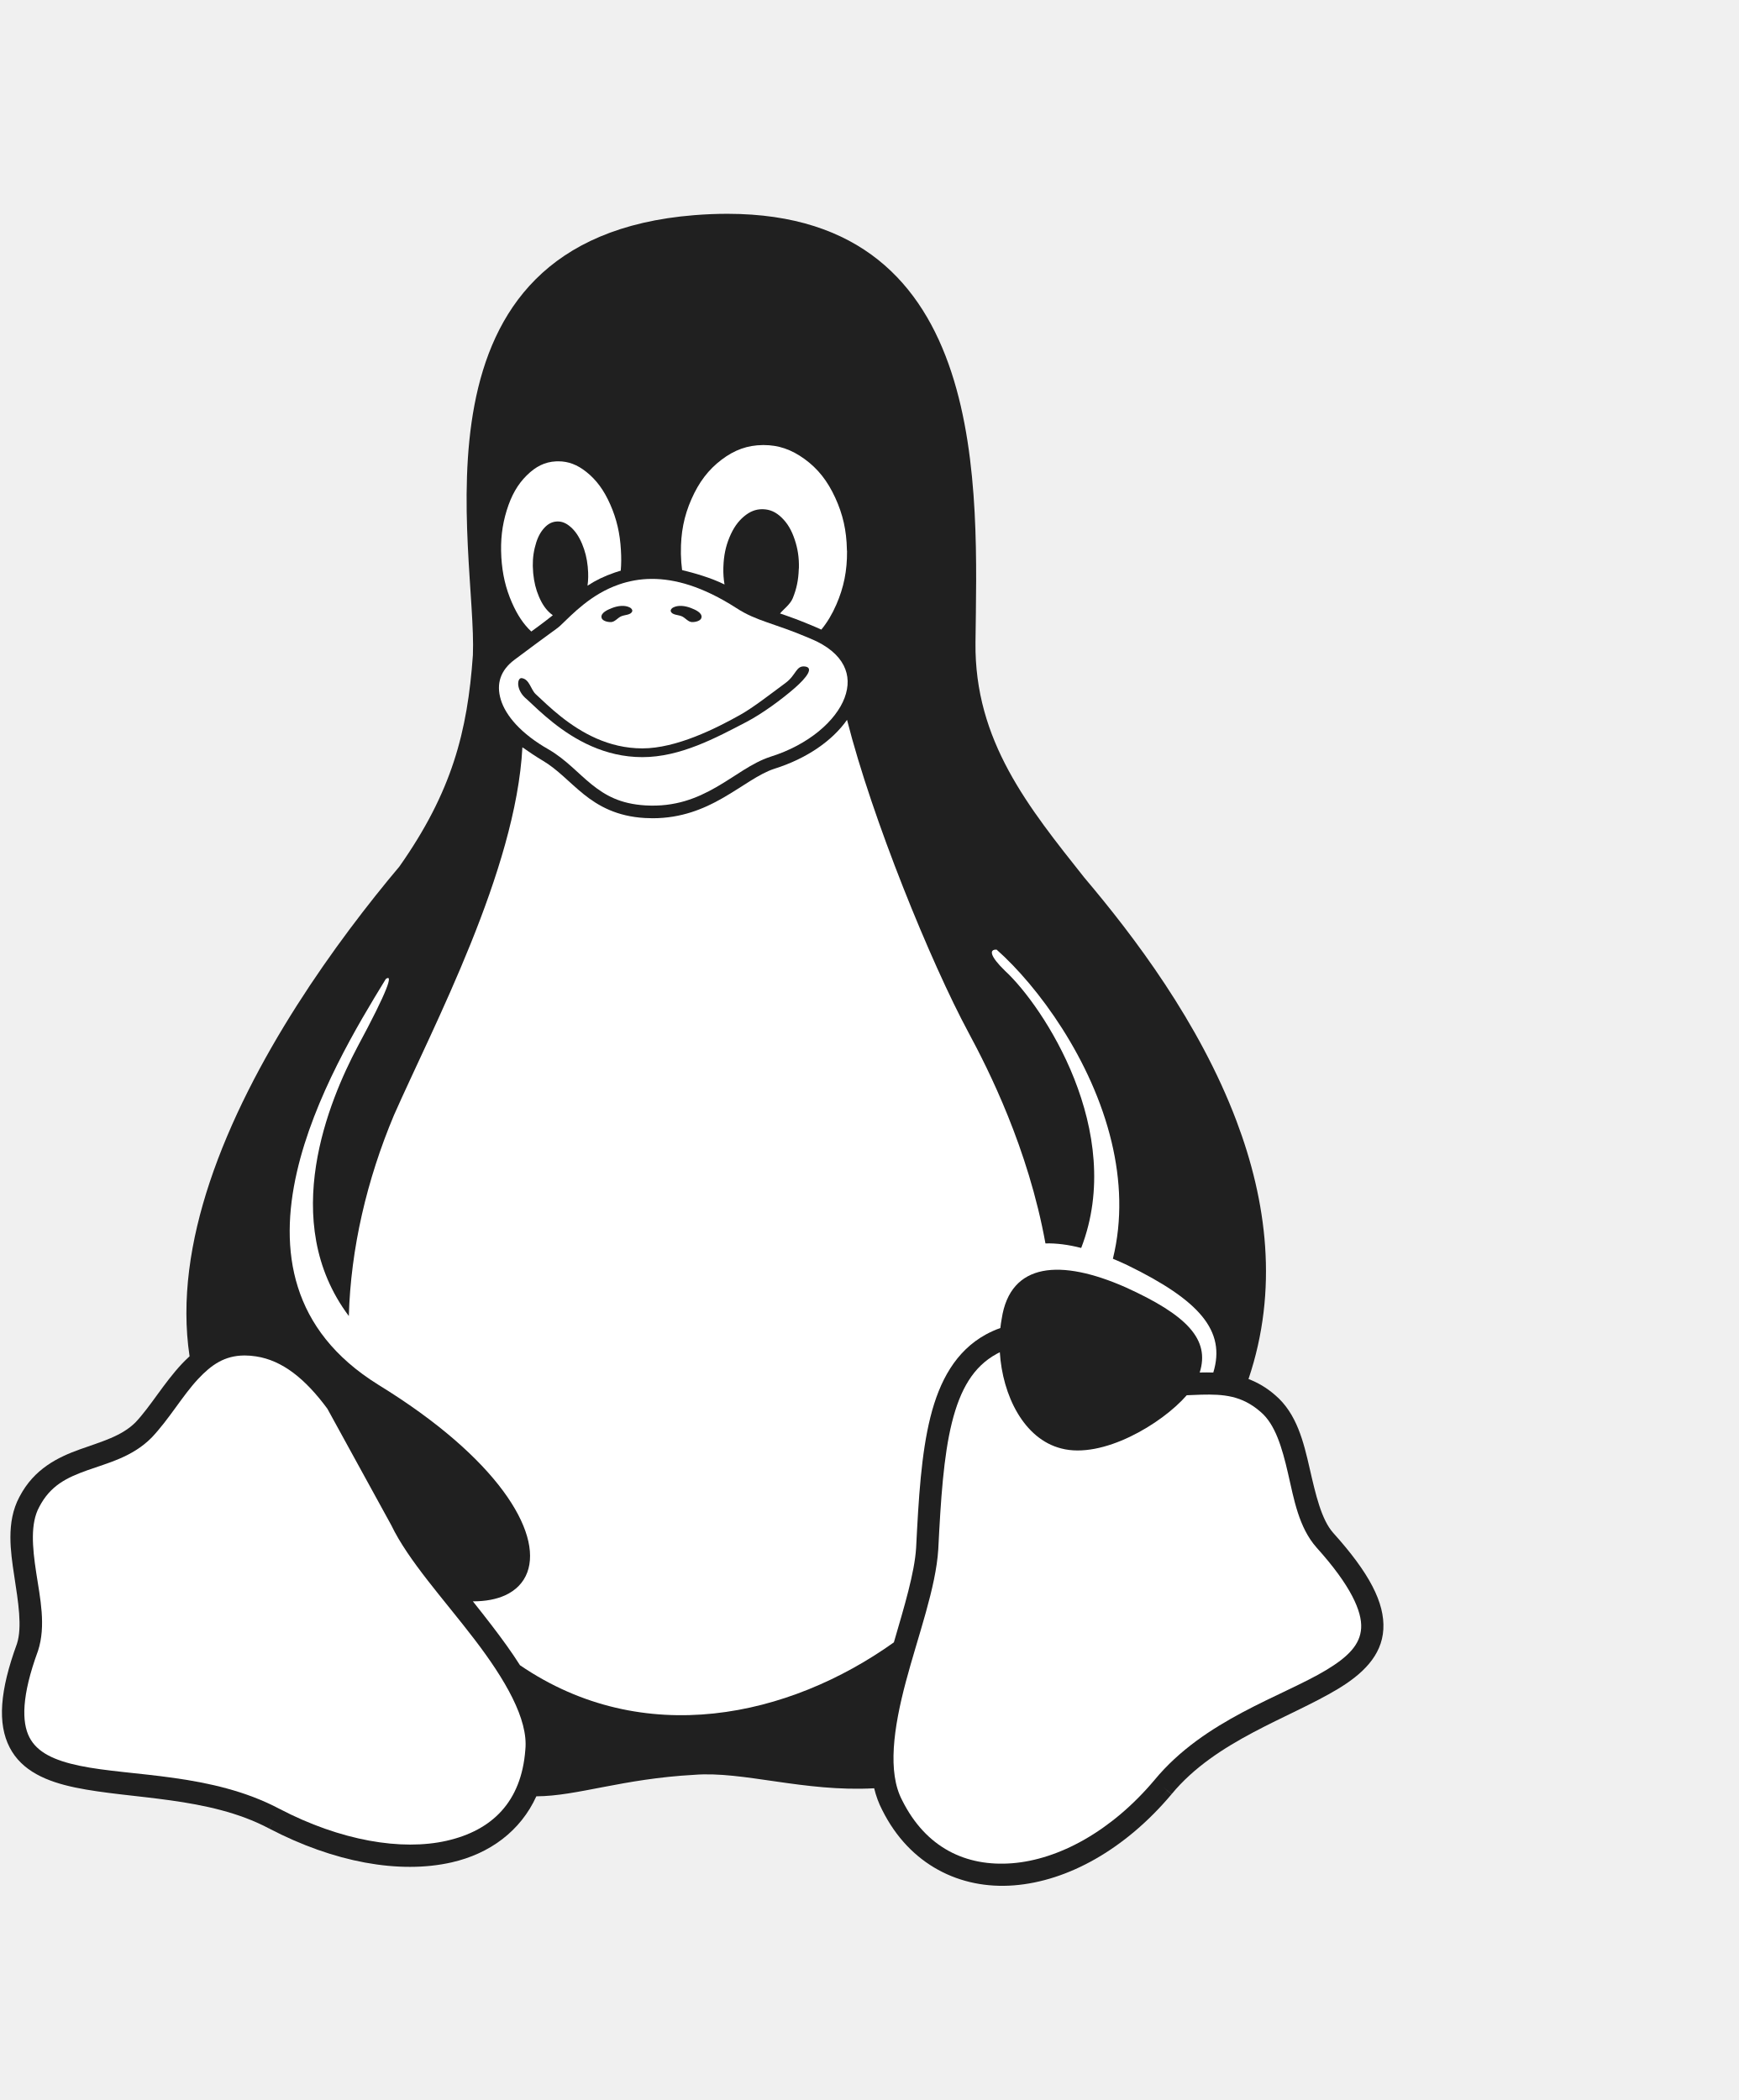
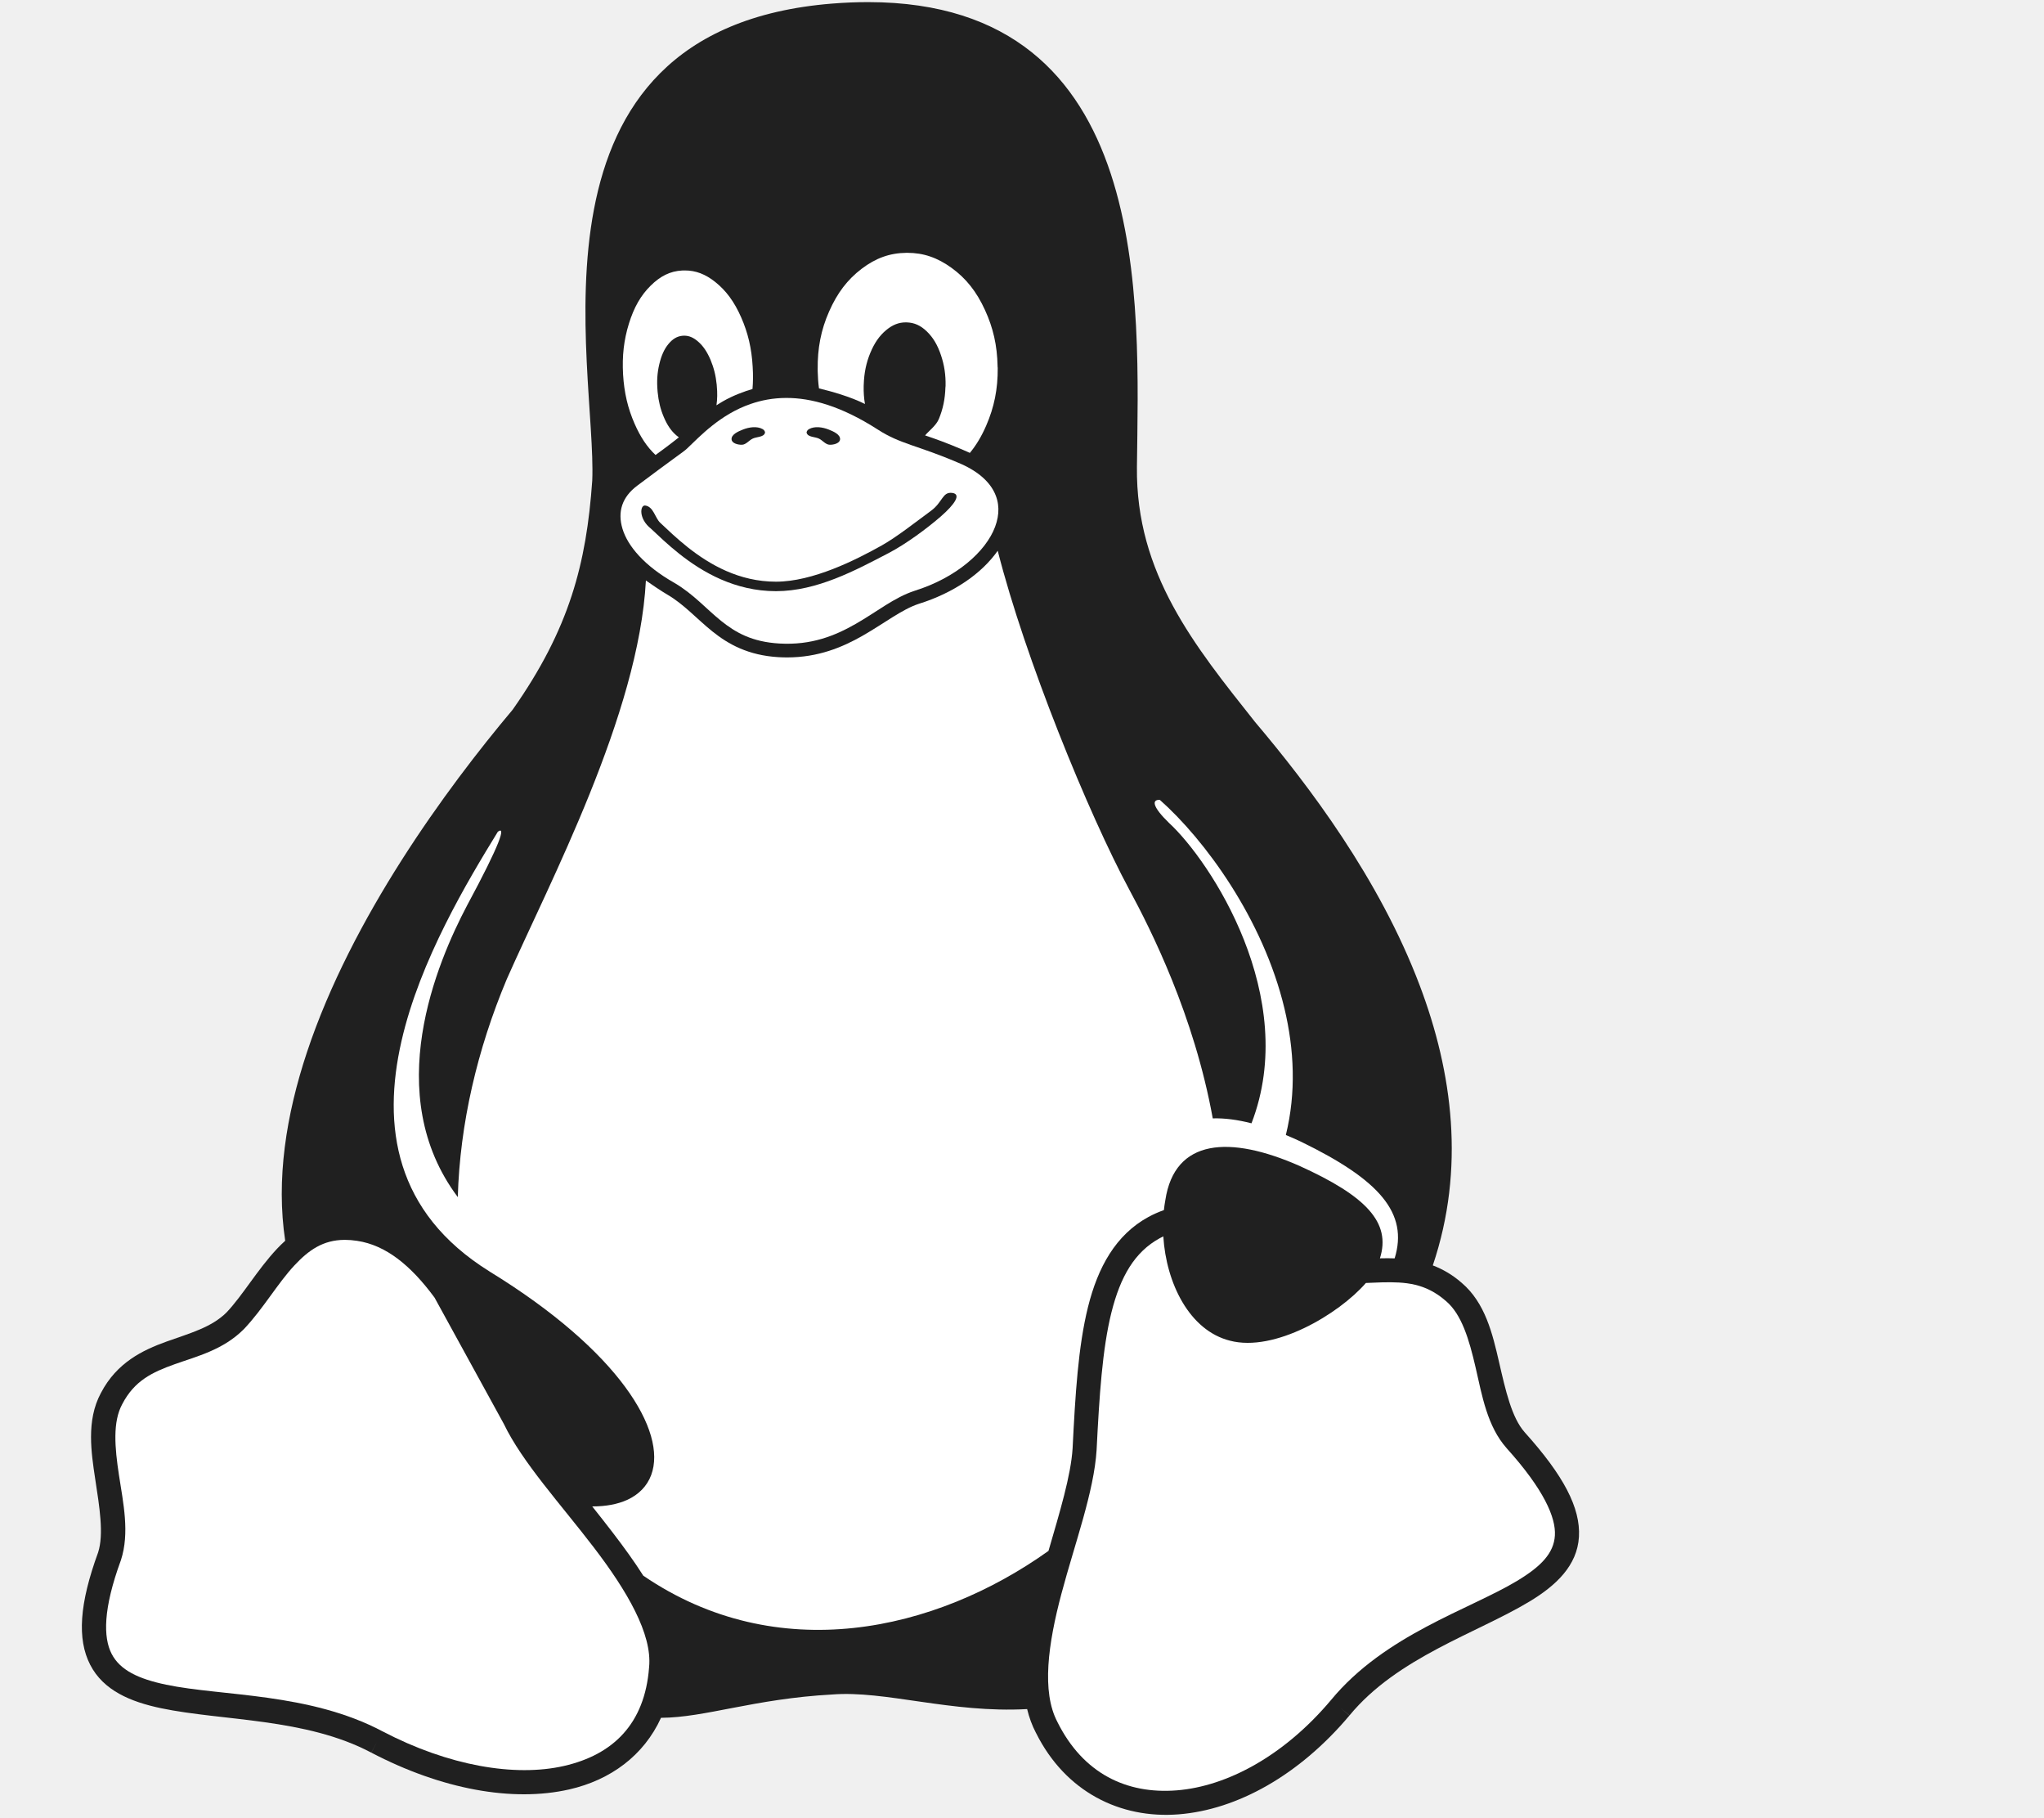
- <svg xmlns="http://www.w3.org/2000/svg" version="1.1" id="Calque_1" x="0px" y="0px" width="13.247" height="16" viewBox="0 0 892 860" enable-background="new 0 0 712 860" xml:space="preserve">
+ <svg xmlns="http://www.w3.org/2000/svg" version="1.1" id="Calque_1" x="0px" y="0px" width="18" height="16" viewBox="0 0 892 860" enable-background="new 0 0 712 860" xml:space="preserve">
  <defs id="defs21">
    <linearGradient id="linearGradient28799-5-5">
      <stop id="stop28801-1-9" offset="0" style="stop-color:#fefefc;stop-opacity:1;" />
      <stop style="stop-color:#fefefc;stop-opacity:1" offset="0.757" id="stop28807-2-6" />
      <stop id="stop28803-6-3" offset="1" style="stop-color:#d4d4d4;stop-opacity:1" />
    </linearGradient>
    <linearGradient id="linearGradient28853-5">
      <stop id="stop28855-3" offset="0" style="stop-color:#020204;stop-opacity:1" />
      <stop style="stop-color:#020204;stop-opacity:1" offset="0.734" id="stop28865-0" />
      <stop id="stop28857-9" offset="1" style="stop-color:#5c5c5c;stop-opacity:1;" />
    </linearGradient>
    <linearGradient id="linearGradient28935-8">
      <stop id="stop28937-7" offset="0" style="stop-color:#949494;stop-opacity:0.392;" />
      <stop style="stop-color:#949494;stop-opacity:1;" offset="0.5" id="stop28943-3" />
      <stop id="stop28939-8" offset="1" style="stop-color:#949494;stop-opacity:0.392;" />
    </linearGradient>
    <linearGradient id="linearGradient28976-3">
      <stop id="stop28978-7" offset="0" style="stop-color:#747474;stop-opacity:1" />
      <stop style="stop-color:#8c8c8c;stop-opacity:1;" offset="0.125" id="stop29259-5" />
      <stop style="stop-color:#a4a4a4;stop-opacity:1;" offset="0.25" id="stop29257-0" />
      <stop style="stop-color:#d4d4d4;stop-opacity:1" offset="0.5" id="stop28984-4" />
      <stop id="stop28986-0" offset="0.619" style="stop-color:#d4d4d4;stop-opacity:1" />
      <stop id="stop28980-2" offset="1" style="stop-color:#7c7c7c;stop-opacity:1" />
    </linearGradient>
    <clipPath id="clipPath29028-5" clipPathUnits="userSpaceOnUse">
      <path id="path29030-7" d="m 85.75,122.362 c -2.78,1.91 -5.111,4.575 -6.25,7.75 -1.436,4.002 -0.886,8.481 0.5,12.5 1.419,4.117 3.794,8.041 7.379,10.512 1.793,1.236 3.868,2.083 6.03,2.339 2.162,0.256 4.409,-0.095 6.34,-1.101 2.353,-1.226 4.148,-3.373 5.262,-5.781 1.114,-2.408 1.589,-5.07 1.738,-7.719 0.19,-3.375 -0.14,-6.806 -1.25,-10 -1.205,-3.469 -3.39,-6.671 -6.473,-8.667 -1.541,-0.998 -3.292,-1.684 -5.111,-1.935 -1.819,-0.252 -3.705,-0.063 -5.416,0.602 -0.975,0.379 -1.887,0.907 -2.75,1.5" style="fill:url(#radialGradient29032);fill-opacity:1;stroke:none" />
    </clipPath>
    <linearGradient id="linearGradient29336-6">
      <stop id="stop29338-1" offset="0" style="stop-color:#646464;stop-opacity:0" />
      <stop style="stop-color:#646464;stop-opacity:0.583" offset="0.306" id="stop29344-7" />
      <stop id="stop29354-5" offset="0.47" style="stop-color:#646464;stop-opacity:1" />
      <stop style="stop-color:#646464;stop-opacity:0.257" offset="0.728" id="stop29356-3" />
      <stop id="stop29340-6" offset="1" style="stop-color:#646464;stop-opacity:0;" />
    </linearGradient>
    <linearGradient id="linearGradient29477-3">
      <stop id="stop29479-5" offset="0" style="stop-color:#757574;stop-opacity:0" />
      <stop style="stop-color:#757574;stop-opacity:1;" offset="0.263" id="stop29487-5" />
      <stop style="stop-color:#757574;stop-opacity:1;" offset="0.5" id="stop29485-0" />
      <stop id="stop29481-3" offset="1" style="stop-color:#757574;stop-opacity:0" />
    </linearGradient>
    <linearGradient id="linearGradient28469-0">
      <stop style="stop-color:#d2940a;stop-opacity:1" offset="0" id="stop28479-4" />
      <stop style="stop-color:#d89c08;stop-opacity:1" offset="0.751" id="stop28477-2" />
      <stop id="stop28485-7" offset="0.866" style="stop-color:#b67e07;stop-opacity:1;" />
      <stop id="stop28473-1" offset="1" style="stop-color:#946106;stop-opacity:1" />
    </linearGradient>
    <linearGradient id="linearGradient28275-8">
      <stop id="stop28277-1" offset="0" style="stop-color:#ad780a;stop-opacity:1" />
      <stop style="stop-color:#d89e08;stop-opacity:1" offset="0.12" id="stop28291-9" />
      <stop style="stop-color:#edb80b;stop-opacity:1" offset="0.255" id="stop28289-6" />
      <stop style="stop-color:#ebc80d;stop-opacity:1" offset="0.392" id="stop28287-6" />
      <stop style="stop-color:#f5d838;stop-opacity:1" offset="0.527" id="stop28285-7" />
      <stop style="stop-color:#f6d811;stop-opacity:1" offset="0.769" id="stop28283-7" />
      <stop id="stop28279-5" offset="1" style="stop-color:#f5cd31;stop-opacity:1" />
    </linearGradient>
    <linearGradient id="linearGradient29529-6">
      <stop id="stop29531-0" offset="0" style="stop-color:#3a2903;stop-opacity:1;" />
      <stop style="stop-color:#735208;stop-opacity:1" offset="0.555" id="stop29539-7" />
      <stop id="stop29533-8" offset="1" style="stop-color:#ac8c04;stop-opacity:1" />
    </linearGradient>
    <clipPath id="clipPath29644-8" clipPathUnits="userSpaceOnUse">
      <path id="path29646-8" d="m 54.232,122.362 c -1.781,0.097 -3.485,0.919 -4.788,2.137 -1.303,1.218 -2.221,2.812 -2.786,4.504 -1.13,3.384 -0.875,7.052 -0.619,10.61 0.233,3.222 0.47,6.505 1.677,9.502 0.603,1.498 1.45,2.91 2.58,4.064 1.13,1.154 2.552,2.042 4.118,2.434 1.469,0.368 3.038,0.292 4.483,-0.162 1.445,-0.454 2.764,-1.279 3.846,-2.338 1.579,-1.545 2.643,-3.566 3.253,-5.689 0.61,-2.123 0.784,-4.352 0.752,-6.561 -0.04,-2.764 -0.401,-5.539 -1.266,-8.164 -0.865,-2.626 -2.246,-5.103 -4.173,-7.086 -0.933,-0.96 -1.998,-1.805 -3.199,-2.397 -1.201,-0.592 -2.543,-0.925 -3.88,-0.853" style="fill:url(#radialGradient29648);fill-opacity:1;stroke:none" />
    </clipPath>
    <clipPath clipPathUnits="userSpaceOnUse" id="clipPath14656-7">
      <path d="m 304.847,225.45 c 6.016,4.923 9.777,12.317 10.943,20.003 1.825,12.031 -2.346,24.075 -6.446,35.533 -0.817,2.285 -1.64,4.59 -1.965,6.995 -0.325,2.405 -0.119,4.948 1.029,7.086 1.303,2.425 3.732,4.125 6.367,4.923 2.589,0.784 5.394,0.761 8.015,0.092 2.621,-0.669 5.061,-1.968 7.187,-3.64 5.48,-4.31 8.758,-10.986 10.01,-17.844 1.252,-6.858 0.639,-13.929 -0.551,-20.798 -1.623,-9.369 -4.309,-18.54 -7.74,-27.408 -2.518,-6.507 -5.468,-12.911 -9.618,-18.52 -4.046,-5.469 -9.162,-10.09 -13.103,-15.635 -2.732,-3.844 -4.9,-8.131 -8.192,-11.508 -1.646,-1.689 -3.577,-3.135 -5.77,-4.001 -2.193,-0.866 -4.664,-1.124 -6.933,-0.482 -1.505,0.426 -2.892,1.237 -4.038,2.301 -1.146,1.064 -2.053,2.376 -2.693,3.803 -1.28,2.853 -1.477,6.112 -0.965,9.198 0.661,3.983 2.444,7.693 4.466,11.189 2.274,3.932 4.918,7.719 8.384,10.654 3.599,3.047 7.962,5.074 11.611,8.06" id="path14658-9" style="fill:none;stroke:#c17d11;stroke-width:1px;stroke-linecap:butt;stroke-linejoin:miter;stroke-opacity:1" />
    </clipPath>
    <clipPath clipPathUnits="userSpaceOnUse" id="clipPath14489-3">
      <path style="fill:url(#linearGradient14493);fill-opacity:1;stroke:none" d="m 516.006,331.876 c -0.671,1.719 -1.627,3.327 -2.816,4.738 -2.624,3.115 -6.268,5.17 -9.896,7.02 -6.189,3.154 -12.602,5.922 -18.42,9.717 -3.898,2.542 -7.496,5.527 -10.86,8.742 -2.877,2.75 -5.606,5.687 -8.832,8.018 -3.256,2.351 -7.019,4.054 -10.991,4.65 -4.83,0.725 -9.821,-0.213 -14.299,-2.164 -3.138,-1.367 -6.156,-3.323 -7.963,-6.229 -1.814,-2.918 -2.228,-6.488 -2.233,-9.924 -0.008,-6.077 1.118,-12.09 2.178,-18.073 0.881,-4.972 1.719,-9.955 2.26,-14.975 0.983,-9.131 0.976,-18.353 0.32,-27.513 -0.11,-1.534 -0.238,-3.083 -0.008,-4.604 0.229,-1.521 0.855,-3.037 2.021,-4.04 1.077,-0.927 2.521,-1.336 3.939,-1.415 1.419,-0.079 2.834,0.147 4.24,0.352 3.313,0.484 6.652,0.865 9.889,1.717 2.043,0.537 4.033,1.259 6.072,1.811 3.403,0.92 6.966,1.361 10.467,0.952 3.769,-0.441 7.43,-1.857 11.224,-1.765 1.557,0.038 3.102,0.332 4.586,0.8 1.515,0.478 3.009,1.162 4.123,2.295 0.846,0.861 1.436,1.945 1.879,3.069 0.66,1.674 1.015,3.457 1.167,5.249 0.135,1.588 0.113,3.194 0.414,4.759 0.495,2.575 1.847,4.923 3.528,6.935 1.681,2.012 3.69,3.72 5.696,5.408 1.999,1.681 4.011,3.355 6.167,4.828 1.012,0.692 2.056,1.339 3.017,2.101 0.961,0.761 1.845,1.647 2.445,2.715 0.815,1.449 1.064,3.208 0.683,4.826 l 2e-5,0" id="path14491-6" />
    </clipPath>
    <clipPath clipPathUnits="userSpaceOnUse" id="clipPath14481-1">
      <path style="fill:url(#linearGradient14485);fill-opacity:1;stroke:none" d="m 516.006,331.876 c -0.671,1.719 -1.627,3.327 -2.816,4.738 -2.624,3.115 -6.268,5.17 -9.896,7.02 -6.189,3.154 -12.602,5.922 -18.42,9.717 -3.898,2.542 -7.496,5.527 -10.86,8.742 -2.877,2.75 -5.606,5.687 -8.832,8.018 -3.256,2.351 -7.019,4.054 -10.991,4.65 -4.83,0.725 -9.821,-0.213 -14.299,-2.164 -3.138,-1.367 -6.156,-3.323 -7.963,-6.229 -1.814,-2.918 -2.228,-6.488 -2.233,-9.924 -0.008,-6.077 1.118,-12.09 2.178,-18.073 0.881,-4.972 1.719,-9.955 2.26,-14.975 0.983,-9.131 0.976,-18.353 0.32,-27.513 -0.11,-1.534 -0.238,-3.083 -0.008,-4.604 0.229,-1.521 0.855,-3.037 2.021,-4.04 1.077,-0.927 2.521,-1.336 3.939,-1.415 1.419,-0.079 2.834,0.147 4.24,0.352 3.313,0.484 6.652,0.865 9.889,1.717 2.043,0.537 4.033,1.259 6.072,1.811 3.403,0.92 6.966,1.361 10.467,0.952 3.769,-0.441 7.43,-1.857 11.224,-1.765 1.557,0.038 3.102,0.332 4.586,0.8 1.515,0.478 3.009,1.162 4.123,2.295 0.846,0.861 1.436,1.945 1.879,3.069 0.66,1.674 1.015,3.457 1.167,5.249 0.135,1.588 0.113,3.194 0.414,4.759 0.495,2.575 1.847,4.923 3.528,6.935 1.681,2.012 3.69,3.72 5.696,5.408 1.999,1.681 4.011,3.355 6.167,4.828 1.012,0.692 2.056,1.339 3.017,2.101 0.961,0.761 1.845,1.647 2.445,2.715 0.815,1.449 1.064,3.208 0.683,4.826 l 2e-5,0" id="path14483-3" />
    </clipPath>
    <clipPath clipPathUnits="userSpaceOnUse" id="clipPath14473-5">
      <path style="fill:url(#linearGradient14477);fill-opacity:1;stroke:none" d="m 511.827,331.9 c -0.606,1.404 -1.442,2.708 -2.464,3.845 -2.325,2.588 -5.507,4.222 -8.659,5.697 -5.42,2.535 -11.001,4.779 -16.116,7.885 -3.383,2.054 -6.537,4.472 -9.502,7.094 -2.525,2.233 -4.93,4.627 -7.728,6.506 -2.883,1.936 -6.175,3.299 -9.616,3.774 -4.218,0.582 -8.553,-0.183 -12.51,-1.756 -2.709,-1.077 -5.366,-2.619 -6.967,-5.055 -1.538,-2.341 -1.933,-5.252 -1.953,-8.053 -0.035,-4.939 0.965,-9.818 1.906,-14.666 0.782,-4.03 1.527,-8.072 1.977,-12.152 0.818,-7.406 0.661,-14.885 0.28,-22.327 -0.064,-1.249 -0.134,-2.51 0.079,-3.743 0.213,-1.233 0.736,-2.452 1.682,-3.271 0.939,-0.814 2.21,-1.159 3.451,-1.212 1.242,-0.052 2.476,0.164 3.705,0.349 2.89,0.436 5.811,0.709 8.652,1.393 1.787,0.43 3.531,1.02 5.313,1.469 2.986,0.753 6.096,1.107 9.158,0.772 3.294,-0.36 6.507,-1.51 9.82,-1.432 1.358,0.032 2.708,0.271 4.013,0.649 1.313,0.38 2.617,0.92 3.607,1.862 0.725,0.691 1.25,1.569 1.644,2.49 0.576,1.348 0.886,2.8 1.021,4.26 0.119,1.289 0.105,2.594 0.363,3.862 0.437,2.149 1.64,4.081 3.115,5.704 1.475,1.622 3.224,2.968 4.956,4.312 1.756,1.364 3.51,2.74 5.396,3.918 0.882,0.551 1.793,1.059 2.635,1.671 0.841,0.612 1.619,1.339 2.145,2.237 0.684,1.167 0.902,2.599 0.598,3.917 l 2e-5,0" id="path14475-9" />
    </clipPath>
    <linearGradient id="linearGradient14518-6">
      <stop id="stop14540-0" offset="0" style="stop-color:#110800;stop-opacity:1;" />
      <stop style="stop-color:#a65a00;stop-opacity:0.8;" offset="0.591" id="stop14542-5" />
      <stop style="stop-color:#ff921e;stop-opacity:0;" offset="1" id="stop14522-4" />
    </linearGradient>
    <clipPath clipPathUnits="userSpaceOnUse" id="clipPath14822-9">
      <path d="m 386.188,285.328 c -0.405,-1.104 -1.118,-2.082 -1.991,-2.87 -0.872,-0.788 -1.9,-1.392 -2.983,-1.852 -2.165,-0.919 -4.521,-1.261 -6.832,-1.696 -2.179,-0.409 -4.342,-0.906 -6.528,-1.277 -2.271,-0.386 -4.618,-0.632 -6.865,-0.125 -1.966,0.443 -3.784,1.459 -5.272,2.819 -1.487,1.36 -2.649,3.056 -3.485,4.89 -1.472,3.23 -1.935,6.865 -1.654,10.403 0.209,2.633 0.875,5.346 2.609,7.339 1.401,1.611 3.387,2.615 5.434,3.221 3.525,1.043 7.367,0.988 10.86,-0.155 5.767,-1.931 10.876,-5.774 14.33,-10.779 1.139,-1.65 2.112,-3.448 2.553,-5.403 0.336,-1.49 0.348,-3.081 -0.178,-4.515" id="path14824-1" style="fill:none;stroke:#ce5c00;stroke-width:1px;stroke-linecap:butt;stroke-linejoin:miter;stroke-opacity:1" />
    </clipPath>
    <clipPath clipPathUnits="userSpaceOnUse" id="clipPath14822-2-4">
      <path d="m 386.188,285.328 c -0.405,-1.104 -1.118,-2.082 -1.991,-2.87 -0.872,-0.788 -1.9,-1.392 -2.983,-1.852 -2.165,-0.919 -4.521,-1.261 -6.832,-1.696 -2.179,-0.409 -4.342,-0.906 -6.528,-1.277 -2.271,-0.386 -4.618,-0.632 -6.865,-0.125 -1.966,0.443 -3.784,1.459 -5.272,2.819 -1.487,1.36 -2.649,3.056 -3.485,4.89 -1.472,3.23 -1.935,6.865 -1.654,10.403 0.209,2.633 0.875,5.346 2.609,7.339 1.401,1.611 3.387,2.615 5.434,3.221 3.525,1.043 7.367,0.988 10.86,-0.155 5.767,-1.931 10.876,-5.774 14.33,-10.779 1.139,-1.65 2.112,-3.448 2.553,-5.403 0.336,-1.49 0.348,-3.081 -0.178,-4.515" id="path14824-6-5" style="fill:none;stroke:#ce5c00;stroke-width:1px;stroke-linecap:butt;stroke-linejoin:miter;stroke-opacity:1" />
    </clipPath>
    <clipPath clipPathUnits="userSpaceOnUse" id="clipPath15031-3">
      <path style="fill:none;stroke:#729fcf;stroke-width:0.125;stroke-linecap:butt;stroke-linejoin:miter;stroke-miterlimit:4;stroke-dasharray:none;stroke-opacity:1" d="m 248.061,184.612 c -2.601,3.44 -5.233,6.856 -7.897,10.247 -2.833,3.607 -5.701,7.187 -8.587,10.751 -3.541,4.374 -7.152,8.793 -9.449,13.93 -1.974,4.414 -2.91,9.207 -4.265,13.849 -1.539,5.272 -3.626,10.37 -5.971,15.336 -2.165,4.585 -4.55,9.063 -6.939,13.536 -1.738,3.254 -3.505,6.581 -4.108,10.221 -0.476,2.876 -0.198,5.844 0.534,8.666 0.732,2.822 1.91,5.511 3.238,8.106 5.667,11.075 14.17,20.622 24.242,27.925 4.571,3.314 9.467,6.181 14.602,8.526 2.782,1.27 5.714,2.404 8.772,2.457 1.529,0.026 3.074,-0.225 4.474,-0.841 1.4,-0.615 2.651,-1.604 3.483,-2.887 1.023,-1.578 1.37,-3.538 1.165,-5.407 -0.205,-1.869 -0.935,-3.653 -1.913,-5.259 -2.39,-3.923 -6.165,-6.761 -9.796,-9.573 -7.841,-6.074 -15.425,-12.48 -22.682,-19.24 -2.049,-1.909 -4.098,-3.878 -5.53,-6.284 -1.394,-2.344 -2.148,-5.014 -2.658,-7.693 -1.4,-7.349 -1.04,-15.083 1.46,-22.133 0.978,-2.758 2.271,-5.392 3.518,-8.04 2.162,-4.589 4.211,-9.263 7.049,-13.467 3.533,-5.233 8.245,-9.673 11.151,-15.278 2.455,-4.734 3.494,-10.057 4.362,-15.318 0.665,-4.031 1.248,-8.075 1.746,-12.13" id="path15033-2" />
    </clipPath>
    <clipPath clipPathUnits="userSpaceOnUse" id="clipPath14186-9">
      <path id="path14188-1" d="m 137.577,281.019 c 1.599,-0.663 3.398,-0.784 5.101,-0.47 1.703,0.314 3.311,1.049 4.743,2.022 2.864,1.946 4.988,4.778 7.023,7.58 4.672,6.434 9.169,13.002 13.245,19.829 3.306,5.538 6.344,11.257 10.164,16.453 2.494,3.392 5.307,6.539 7.813,9.922 2.506,3.383 4.728,7.056 5.839,11.117 1.444,5.277 0.885,11.093 -1.627,15.953 -1.767,3.419 -4.476,6.352 -7.772,8.339 -3.296,1.987 -7.171,3.014 -11.016,2.87 -6.114,-0.229 -11.699,-3.285 -17.384,-5.549 -11.581,-4.612 -24.16,-6.059 -36.097,-9.652 -3.669,-1.104 -7.276,-2.411 -10.97,-3.426 -1.641,-0.451 -3.309,-0.848 -4.859,-1.551 -1.55,-0.703 -3,-1.749 -3.862,-3.217 -0.666,-1.134 -0.948,-2.47 -0.93,-3.786 0.018,-1.316 0.326,-2.615 0.774,-3.852 0.896,-2.474 2.343,-4.714 3.32,-7.157 1.595,-3.989 1.882,-8.388 1.667,-12.679 -0.215,-4.291 -0.911,-8.545 -1.205,-12.831 -0.131,-1.914 -0.181,-3.853 0.185,-5.736 0.365,-1.883 1.176,-3.725 2.558,-5.055 1.274,-1.227 2.965,-1.955 4.696,-2.317 1.732,-0.361 3.515,-0.377 5.284,-0.338 1.768,0.04 3.541,0.134 5.304,-0.011 1.763,-0.145 3.533,-0.541 5.069,-1.418 1.46,-0.834 2.654,-2.075 3.644,-3.434 0.989,-1.36 1.789,-2.846 2.609,-4.314 0.82,-1.468 1.668,-2.932 2.742,-4.226 1.073,-1.295 2.389,-2.423 3.943,-3.067" style="fill:#402c07;fill-opacity:1;stroke:none" />
    </clipPath>
  </defs>
  <path d="M683.91,677.74c-0.01-0.01-0.021-0.021-0.021-0.03c-6.069-6.85-8.96-19.55-12.069-33.08c-3.101-13.52-6.57-28.1-17.67-37.55  c-0.021-0.021-0.051-0.04-0.07-0.061c-2.2-1.92-4.46-3.539-6.73-4.89c-2.279-1.35-4.59-2.45-6.899-3.32  c15.43-45.76,9.38-91.329-6.2-132.5c-19.11-50.54-52.48-94.569-77.97-124.689c-28.53-35.99-56.431-70.15-55.88-120.61  C501.25,144,508.87,1.19,373.35,1c-5.51-0.01-11.26,0.22-17.25,0.7C204.66,13.89,244.83,173.89,242.58,227.46  c-2.77,39.18-10.71,70.06-37.66,108.36c-31.65,37.64-76.23,98.57-97.34,162c-9.96,29.93-14.7,60.439-10.33,89.319  c-1.37,1.23-2.67,2.521-3.92,3.841c-9.29,9.93-16.16,21.949-23.81,30.039c-7.15,7.141-17.33,9.851-28.53,13.86  c-11.2,4.021-23.49,9.94-30.95,24.26c0,0,0,0.011-0.01,0.011c-0.01,0.02-0.02,0.05-0.04,0.069c-3.51,6.55-4.65,13.62-4.65,20.79  c0,6.63,0.98,13.351,1.97,19.82c2.06,13.46,4.15,26.189,1.38,34.81c-8.86,24.23-10,40.98-3.76,53.141  c6.26,12.18,19.11,17.55,33.64,20.59c29.06,6.06,68.41,4.56,99.42,21l2.67-5.03l-2.64,5.04c33.2,17.36,66.86,23.521,93.71,17.39  c19.48-4.439,35.28-16.039,43.4-33.88c21-0.1,44.05-9,80.97-11.029c25.05-2.021,56.34,8.899,92.33,6.899  c0.94,3.9,2.301,7.66,4.16,11.23c0.021,0.029,0.04,0.069,0.061,0.1c13.949,27.9,39.869,40.66,67.5,38.48  c27.659-2.181,57.069-18.49,80.85-46.78l-4.36-3.66l4.391,3.62c22.66-27.48,60.27-38.87,85.22-53.91  c12.47-7.52,22.58-16.939,23.37-30.62C710.4,713.55,702.37,698.23,683.91,677.74z" id="path3" style="fill:#202020;fill-opacity:1" fill="#000000" />
  <path fill="#D6A312" d="M698.24,726.57c-0.48,8.439-6.59,14.71-17.88,21.51c-22.561,13.61-62.551,25.45-88.08,56.38  c-22.181,26.39-49.221,40.88-73.03,42.76s-44.35-8-56.47-32.31l-0.021-0.05l-0.029-0.061c-7.521-14.3-4.391-36.85,1.939-60.649  c6.33-23.79,15.43-48.23,16.65-68.08v-0.061c1.279-25.439,2.71-47.66,6.979-64.81c4.28-17.15,11.01-28.75,22.931-35.28  c0.56-0.3,1.109-0.59,1.659-0.86c1.351,22.03,12.261,44.511,31.54,49.37c21.101,5.561,51.511-12.54,64.351-27.31  c2.569-0.101,5.069-0.23,7.5-0.29c11.27-0.271,20.71,0.38,30.37,8.82l0.029,0.029l0.03,0.021c7.42,6.29,10.95,18.17,14.01,31.47  c3.061,13.311,5.5,27.8,14.681,38.13l0.01,0.01l0.01,0.021C693.06,704.9,698.73,718.12,698.24,726.57z" id="path5" style="fill:#ffffff;fill-opacity:1" />
  <path d="M269.49,788.95l-0.01,0.06v0.07c-2.04,26.74-17.12,41.3-40.28,46.59c-23.14,5.29-54.53,0.021-85.87-16.37  c-0.01,0-0.02-0.01-0.03-0.01c-34.68-18.37-75.93-16.54-102.4-22.07c-13.23-2.76-21.87-6.92-25.83-14.64  c-3.96-7.73-4.05-21.2,4.37-44.17l0.04-0.101l0.03-0.1c4.17-12.85,1.08-26.91-0.94-40.11c-2.02-13.189-3.01-25.199,1.5-33.56  l0.04-0.08c5.77-11.12,14.23-15.1,24.73-18.86c10.51-3.77,22.96-6.729,32.79-16.59l0.06-0.05l0.05-0.05  c9.09-9.59,15.92-21.62,23.91-30.15c6.74-7.2,13.49-11.97,23.66-12.04c0.12,0.011,0.23,0.011,0.35,0  c1.78,0.011,3.67,0.16,5.67,0.471c13.5,2.04,25.27,11.479,36.61,26.859l32.74,59.67l0.01,0.03l0.02,0.02  c8.71,18.19,27.11,38.2,42.7,58.61C259,752.78,271.06,773.27,269.49,788.95z" id="path7" style="fill:#ffffff;fill-opacity:1" fill="#D6A312" />
  <path d="M432.77,232.69c-2.63-5.15-8-10.05-17.14-13.8l-0.02-0.01l-0.03-0.01c-19.01-8.14-27.26-8.72-37.87-15.62  c-17.27-11.1-31.54-14.99-43.4-14.94c-6.21,0.02-11.76,1.12-16.73,2.84c-14.45,4.97-24.04,15.34-30.05,21.03l-0.01,0.01  c0,0.01-0.01,0.01-0.01,0.02c-1.18,1.12-2.7,2.14-6.38,4.84c-3.71,2.71-9.27,6.79-17.27,12.79c-7.11,5.33-9.42,12.27-6.96,20.4  c2.45,8.13,10.29,17.51,24.63,25.62l0.02,0.02l0.03,0.01c8.9,5.23,14.98,12.28,21.96,17.89c3.49,2.8,7.16,5.3,11.58,7.19  c4.42,1.89,9.58,3.17,16.04,3.55c15.16,0.88,26.32-3.67,36.17-9.31c9.87-5.63,18.229-12.52,27.82-15.63l0.02-0.01l0.021-0.01  c19.659-6.14,33.68-18.51,38.069-30.26C435.46,243.42,435.39,237.84,432.77,232.69z" id="path9" style="fill:#ffffff;fill-opacity:1" fill="#D6A312" />
  <path d="m 382.89,261.71 c -15.641,8.153 -33.91,18.04 -53.35,18.04 -19.43,0 -34.78,-8.98 -45.82,-17.73 -5.52,-4.37 -10,-8.72 -13.38,-11.88 -5.864,-4.629 -5.162,-11.122 -2.752,-10.93 4.039,0.504 4.649,5.822 7.192,8.2 3.44,3.22 7.75,7.39 12.97,11.53 10.44,8.27 24.36,16.32 41.79,16.32 17.4,0 37.712,-10.215 50.11,-17.17 7.024,-3.94 15.962,-11.003 23.257,-16.357 5.581,-4.096 5.377,-9.029 9.985,-8.492 4.608,0.537 1.199,5.46 -5.254,11.092 -6.453,5.632 -16.548,13.104 -24.748,17.378 z" id="path11" style="fill:#202020;fill-opacity:1" />
  <path d="M622.39,595.47c-2.17-0.08-4.31-0.069-6.39-0.02c-0.19,0.01-0.38,0.01-0.58,0.01  c5.37-16.96-6.51-29.47-38.17-43.79c-32.83-14.439-58.99-13.01-63.41,16.29c-0.28,1.53-0.51,3.1-0.68,4.68  c-2.46,0.86-4.92,1.94-7.4,3.29c-15.41,8.44-23.83,23.74-28.51,42.521c-4.67,18.76-6.02,41.43-7.3,66.92c0,0.01,0,0.01,0,0.02  c-0.79,12.811-6.07,30.15-11.41,48.511c-53.78,38.369-128.42,54.989-191.8,11.729c-4.29-6.79-9.22-13.52-14.29-20.16  c-3.24-4.239-6.57-8.45-9.87-12.609c6.5,0.01,12.03-1.061,16.5-3.08c5.56-2.53,9.46-6.57,11.4-11.771  c3.86-10.39-0.02-25.05-12.39-41.8c-12.37-16.74-33.32-35.63-64.1-54.51c0,0,0,0,0-0.01c-22.62-14.07-35.26-31.311-41.18-50.03  c-5.93-18.73-5.1-38.98-0.53-58.97c8.76-38.37,31.26-75.69,45.62-99.11c3.86-2.84,1.38,5.28-14.54,34.84  c-14.26,27.021-40.93,89.38-4.42,138.061c0.98-34.641,9.25-69.971,23.14-103.021c20.23-45.85,62.54-125.38,65.9-188.76  c1.74,1.26,7.69,5.28,10.34,6.79c0.01,0.01,0.01,0.01,0.02,0.01c7.76,4.57,13.59,11.25,21.14,17.32  c7.57,6.08,17.02,11.33,31.3,12.16c1.37,0.08,2.71,0.12,4.02,0.12c14.72,0,26.2-4.8,35.76-10.27  c10.391-5.94,18.69-12.52,26.561-15.08c0.01-0.01,0.02-0.01,0.03-0.01c16.63-5.2,29.84-14.4,37.359-25.12  c12.92,50.92,42.96,124.47,62.271,160.36c10.27,19.04,30.689,59.5,39.51,108.25c5.59-0.171,11.75,0.64,18.34,2.329  c23.07-59.81-19.56-124.22-39.06-142.16c-7.87-7.64-8.25-11.06-4.34-10.9c21.14,18.71,48.909,56.32,59.01,98.78  c4.609,19.359,5.59,39.72,0.649,59.81c2.41,1,4.87,2.09,7.36,3.271C615.28,558.39,628.97,574.07,622.39,595.47z" id="path13" fill="#FFFFFF" />
  <path d="m 434.51,174.03 c 0.08,10.09 -1.66,18.68 -5.49,27.45 -2.18,5 -4.689,9.2 -7.699,12.84 -1.021,-0.49 -2.08,-0.96 -3.181,-1.41 -3.81,-1.63 -7.18,-2.97 -10.199,-4.11 -3.021,-1.14 -5.378,-1.919 -7.809,-2.759 1.761,-2.13 5.23,-4.64 6.521,-7.79 1.96,-4.75 2.92,-9.39 3.1,-14.92 0,-0.22 0.07,-0.41 0.07,-0.67 0.11,-5.3 -0.59,-9.83 -2.14,-14.47 -1.62,-4.87 -3.681,-8.37 -6.66,-11.28 -2.99,-2.91 -5.97,-4.23 -9.55,-4.35 -0.17,-0.01 -0.33,-0.01 -0.5,-0.01 -3.36,0.01 -6.28,1.17 -9.301,3.69 -3.17,2.65 -5.52,6.04 -7.479,10.76 -1.95,4.72 -2.91,9.4 -3.101,14.96 -0.029,0.22 -0.029,0.41 -0.029,0.63 -0.07,3.06 0.13,5.86 0.6,8.58 -6.88,-3.43 -15.682,-5.931 -21.762,-7.381 -0.35,-2.63 -0.55,-5.34 -0.61,-8.18 l 0,-0.77 c -0.11,-10.06 1.54,-18.69 5.41,-27.45 3.87,-8.77 8.66,-15.07 15.399,-20.2 6.75,-5.12 13.381,-7.47 21.23,-7.55 l 0.37,0 c 7.68,0 14.25,2.26 21,7.15 6.85,4.98 11.79,11.2 15.77,19.9 3.9,8.48 5.78,16.77 5.971,26.6 -10e-4,0.26 -10e-4,0.48 0.069,0.74 z" id="path15" style="fill:#ffffff" />
  <path d="m 318.43,184.08 c -1.01,0.29 -1.99,0.6 -2.96,0.93 -5.5,1.9 -9.867,3.997 -14.087,6.787 0.41,-2.92 0.47,-5.88 0.15,-9.19 -0.03,-0.18 -0.03,-0.33 -0.03,-0.51 -0.44,-4.39 -1.37,-8.07 -2.92,-11.79 -1.65,-3.87 -3.5,-6.6 -5.93,-8.7 -2.2,-1.9 -4.28,-2.78 -6.58,-2.76 -0.23,0 -0.47,0.01 -0.71,0.03 -2.58,0.22 -4.72,1.48 -6.75,3.95 -2.02,2.46 -3.35,5.52 -4.31,9.58 -0.96,4.05 -1.21,8.03 -0.81,12.6 0,0.18 0.04,0.33 0.04,0.51 0.44,4.43 1.33,8.11 2.91,11.83 1.62,3.83 3.5,6.56 5.93,8.66 0.41,0.35 0.81,0.67 1.21,0.95 -2.52,1.95 -4.213,3.333 -6.293,4.853 -1.33,0.97 -2.91,2.13 -4.75,3.49 -4.01,-3.76 -7.14,-8.48 -9.88,-14.71 -3.24,-7.36 -4.97,-14.73 -5.49,-23.43 l 0,-0.07 c -0.48,-8.7 0.37,-16.18 2.76,-23.92 2.4,-7.74 5.6,-13.34 10.25,-17.94 4.64,-4.61 9.32,-6.93 14.96,-7.22 0.44,-0.02 0.87,-0.03 1.3,-0.03 5.11,0.01 9.67,1.71 14.39,5.48 5.12,4.09 8.99,9.32 12.23,16.69 3.25,7.37 4.98,14.74 5.46,23.44 l 0,0.07 c 0.23,3.65 0.2,7.09 -0.09,10.42 z" id="path17" style="fill:#ffffff" />
  <path id="path28396-7" d="m 344.087,204.89 c 0.647,2.076 3.993,1.732 5.926,2.728 1.696,0.874 3.061,2.789 4.968,2.844 1.82,0.053 4.654,-0.63 4.89,-2.436 0.313,-2.386 -3.171,-3.902 -5.413,-4.776 -2.885,-1.125 -6.581,-1.695 -9.287,-0.191 -0.62,0.345 -1.297,1.153 -1.086,1.831 z" style="opacity:1;fill:#202020;fill-opacity:1;stroke:none" />
  <path style="opacity:1;fill:#202020;fill-opacity:1;stroke:none" d="m 324.322,204.89 c -0.647,2.076 -3.993,1.732 -5.926,2.728 -1.696,0.874 -3.061,2.789 -4.968,2.844 -1.82,0.053 -4.654,-0.63 -4.89,-2.436 -0.313,-2.386 3.171,-3.902 5.413,-4.776 2.885,-1.125 6.581,-1.695 9.287,-0.191 0.62,0.345 1.297,1.153 1.086,1.831 z" id="path5461" />
</svg>
